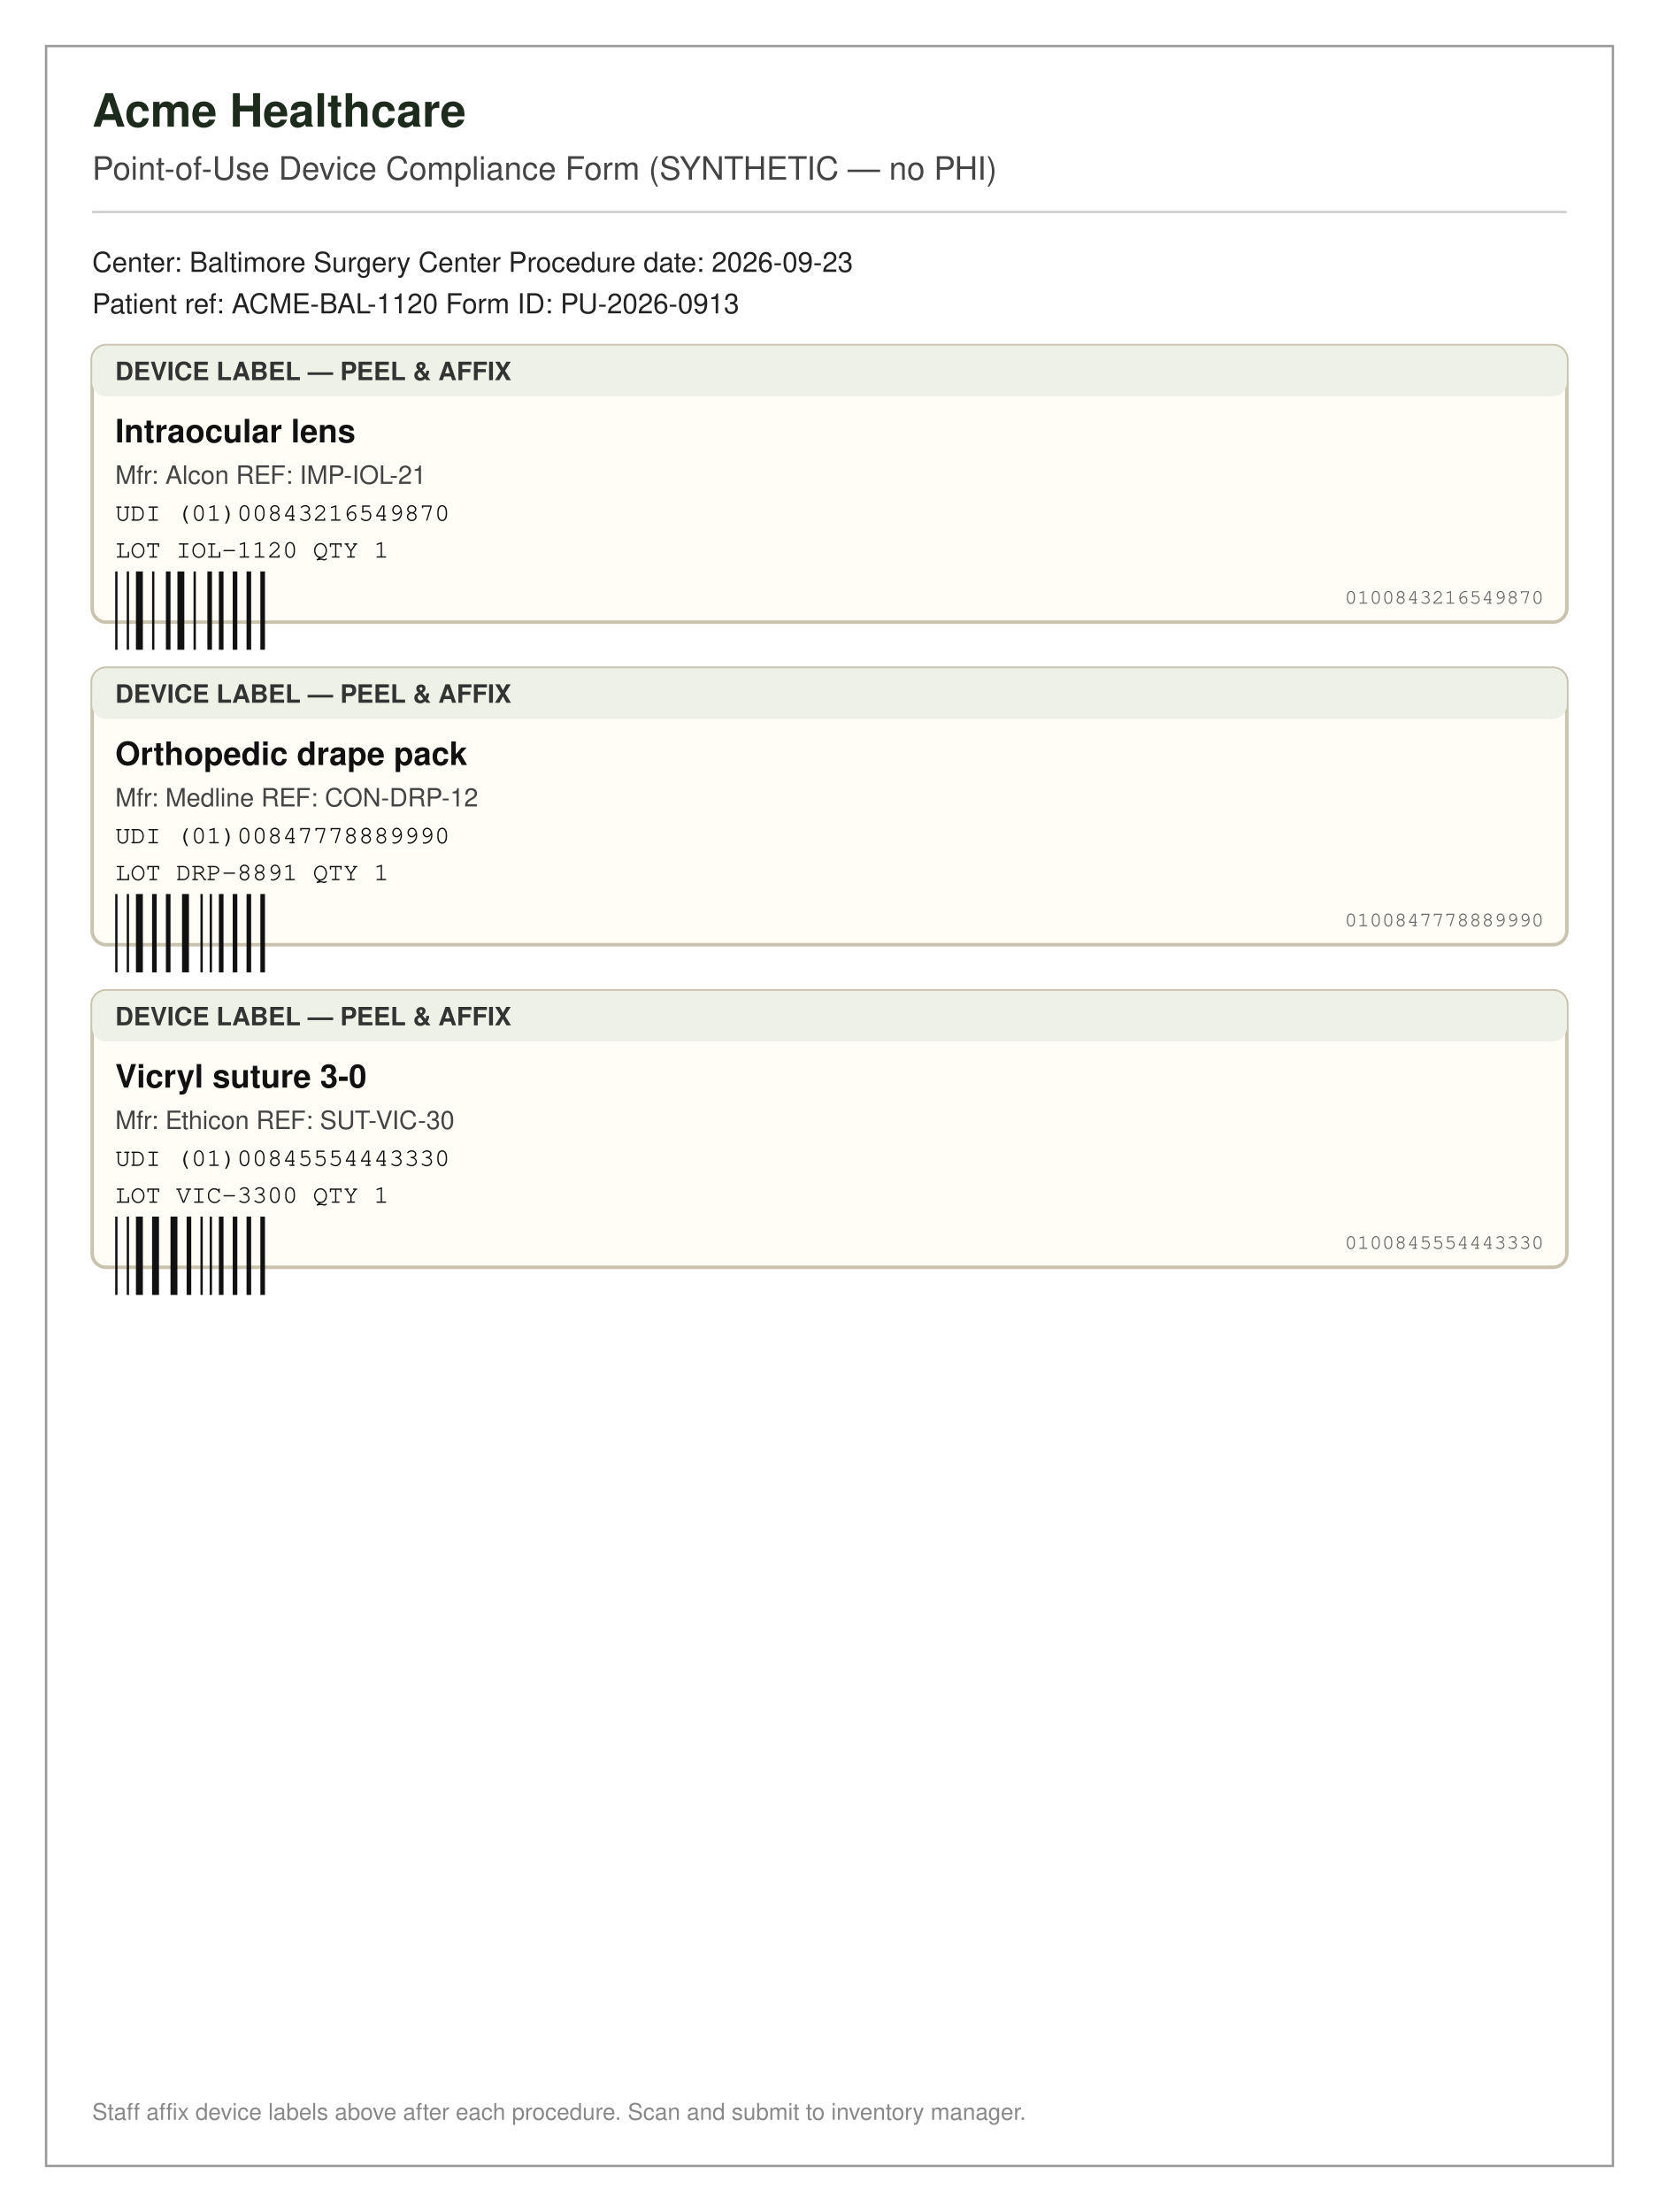
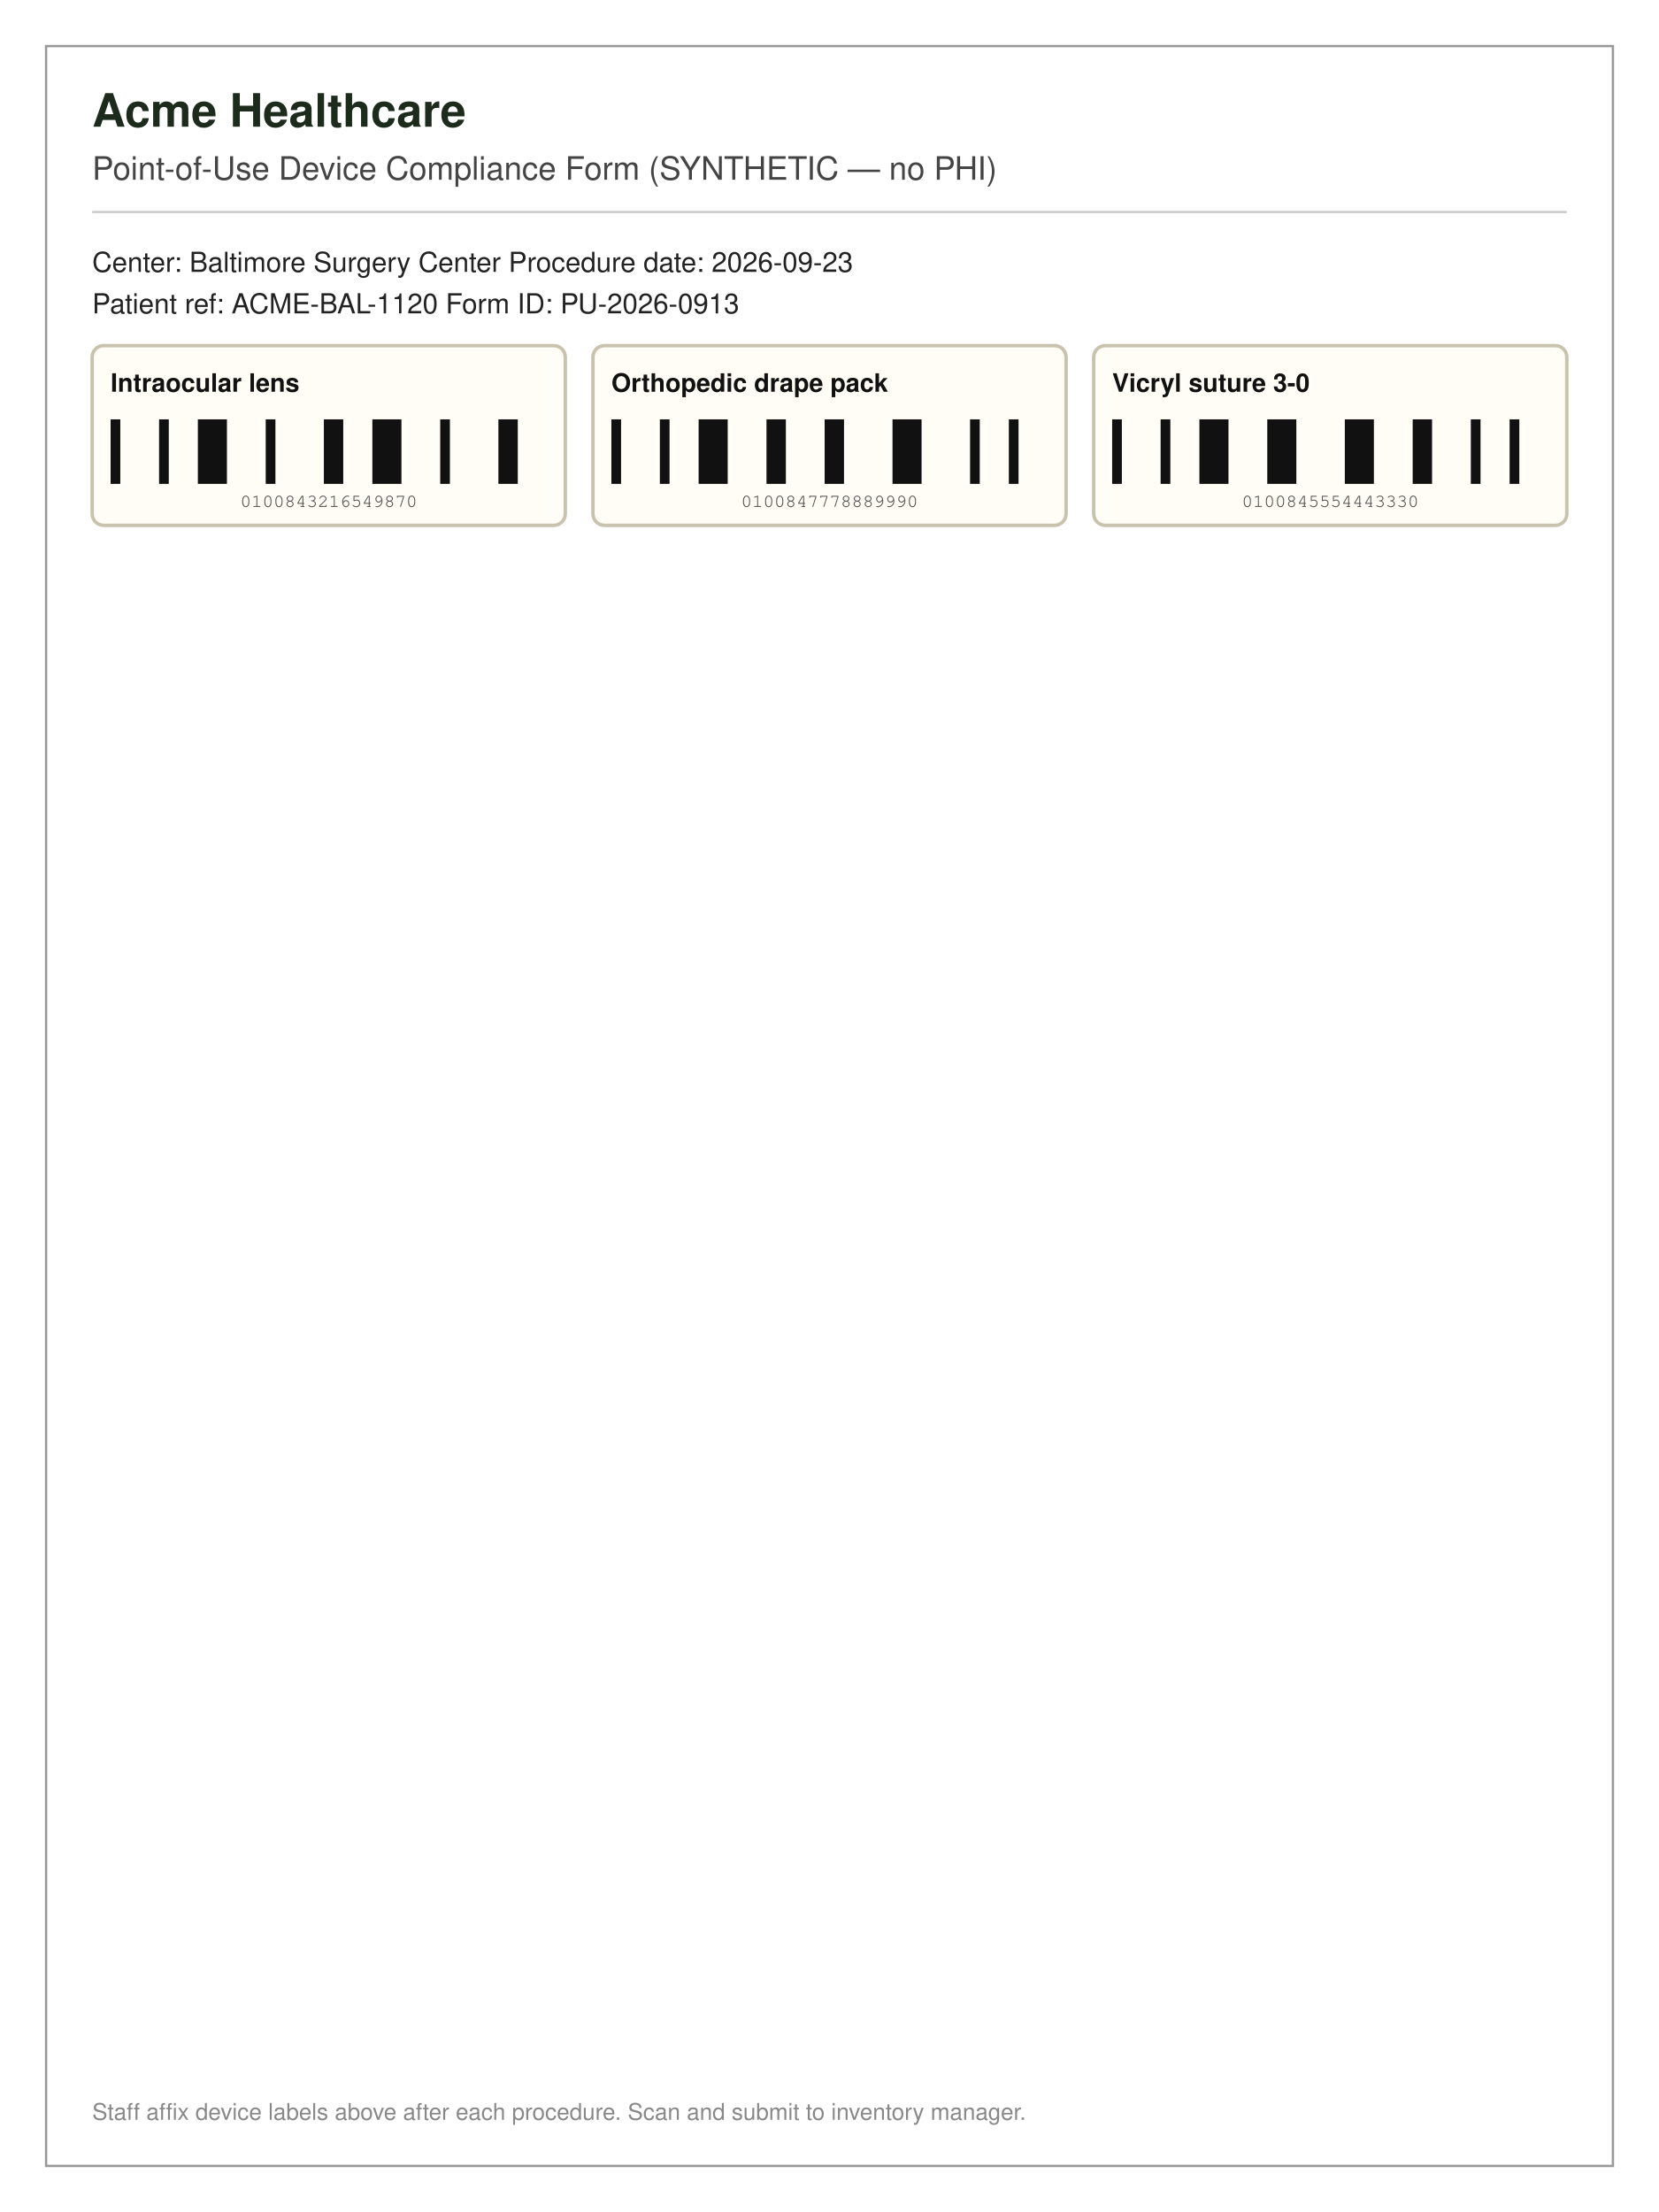
<svg xmlns="http://www.w3.org/2000/svg" width="720" height="960" viewBox="0 0 720 960">
  <rect width="720" height="960" fill="#ffffff" />
  <rect x="20" y="20" width="680" height="920" fill="none" stroke="#999" stroke-width="1" />
  <text x="40" y="55" font-family="Helvetica, Arial" font-size="20" font-weight="bold" fill="#1c2b1c">Acme Healthcare</text>
  <text x="40" y="78" font-family="Helvetica, Arial" font-size="14" fill="#444">Point-of-Use Device Compliance Form (SYNTHETIC — no PHI)</text>
  <line x1="40" y1="92" x2="680" y2="92" stroke="#ccc" stroke-width="1" />
  <text x="40" y="118" font-family="Helvetica, Arial" font-size="12" fill="#222">Center: Baltimore Surgery Center      Procedure date: 2026-09-23</text>
  <text x="40" y="136" font-family="Helvetica, Arial" font-size="12" fill="#222">Patient ref: ACME-BAL-1120      Form ID: PU-2026-0913</text>
  <g transform="translate(40 150)">
-     <rect x="0" y="0" width="640" height="120" rx="6" fill="#fffdf5" stroke="#c9c2ad" stroke-width="1.5" />
-     <rect x="0" y="0" width="640" height="22" rx="6" fill="#eef1e6" />
-     <text x="10" y="15" font-family="Helvetica, Arial" font-size="11" font-weight="bold" fill="#333">DEVICE LABEL — PEEL &amp; AFFIX</text>
-     <text x="10" y="42" font-family="Helvetica, Arial" font-size="14" font-weight="bold" fill="#111">Intraocular lens</text>
-     <text x="10" y="60" font-family="Helvetica, Arial" font-size="11" fill="#444">Mfr: Alcon   REF: IMP-IOL-21</text>
-     <text x="10" y="76" font-family="Courier, monospace" font-size="11" fill="#111">UDI (01)00843216549870</text>
-     <text x="10" y="92" font-family="Courier, monospace" font-size="11" fill="#111">LOT IOL-1120    QTY 1</text>
-     <rect x="10" y="98" width="1" height="34" fill="#111" />
-     <rect x="15" y="98" width="1" height="34" fill="#111" />
-     <rect x="19" y="98" width="3" height="34" fill="#111" />
-     <rect x="26" y="98" width="1" height="34" fill="#111" />
-     <rect x="32" y="98" width="2" height="34" fill="#111" />
-     <rect x="37" y="98" width="3" height="34" fill="#111" />
-     <rect x="44" y="98" width="1" height="34" fill="#111" />
-     <rect x="50" y="98" width="2" height="34" fill="#111" />
-     <rect x="55" y="98" width="2" height="34" fill="#111" />
-     <rect x="61" y="98" width="2" height="34" fill="#111" />
-     <rect x="67" y="98" width="2" height="34" fill="#111" />
-     <rect x="73" y="98" width="2" height="34" fill="#111" />
-     <text x="630" y="112" text-anchor="end" font-family="Courier, monospace" font-size="9" fill="#666">0100843216549870</text>
+     <rect x="0" y="0" width="205.333" height="78" rx="5" fill="#fffdf5" stroke="#c9c2ad" stroke-width="1.5" />
+     <text x="8" y="20" font-family="Helvetica, Arial" font-size="11" font-weight="bold" fill="#111">Intraocular lens</text>
+     <rect x="8.00" y="32" width="4.21" height="28" fill="#111" />
+     <rect x="29.04" y="32" width="4.21" height="28" fill="#111" />
+     <rect x="45.87" y="32" width="12.62" height="28" fill="#111" />
+     <rect x="75.32" y="32" width="4.21" height="28" fill="#111" />
+     <rect x="100.56" y="32" width="8.41" height="28" fill="#111" />
+     <rect x="121.60" y="32" width="12.62" height="28" fill="#111" />
+     <rect x="151.05" y="32" width="4.21" height="28" fill="#111" />
+     <rect x="176.30" y="32" width="8.41" height="28" fill="#111" />
+     <text x="102.667" y="70" text-anchor="middle" font-family="Courier, monospace" font-size="8" fill="#555">0100843216549870</text>
  </g>
-   <g transform="translate(40 290)">
-     <rect x="0" y="0" width="640" height="120" rx="6" fill="#fffdf5" stroke="#c9c2ad" stroke-width="1.5" />
-     <rect x="0" y="0" width="640" height="22" rx="6" fill="#eef1e6" />
-     <text x="10" y="15" font-family="Helvetica, Arial" font-size="11" font-weight="bold" fill="#333">DEVICE LABEL — PEEL &amp; AFFIX</text>
-     <text x="10" y="42" font-family="Helvetica, Arial" font-size="14" font-weight="bold" fill="#111">Orthopedic drape pack</text>
-     <text x="10" y="60" font-family="Helvetica, Arial" font-size="11" fill="#444">Mfr: Medline   REF: CON-DRP-12</text>
-     <text x="10" y="76" font-family="Courier, monospace" font-size="11" fill="#111">UDI (01)00847778889990</text>
-     <text x="10" y="92" font-family="Courier, monospace" font-size="11" fill="#111">LOT DRP-8891    QTY 1</text>
-     <rect x="10" y="98" width="1" height="34" fill="#111" />
-     <rect x="15" y="98" width="1" height="34" fill="#111" />
-     <rect x="19" y="98" width="3" height="34" fill="#111" />
-     <rect x="26" y="98" width="2" height="34" fill="#111" />
-     <rect x="32" y="98" width="2" height="34" fill="#111" />
-     <rect x="39" y="98" width="3" height="34" fill="#111" />
-     <rect x="47" y="98" width="1" height="34" fill="#111" />
-     <rect x="51" y="98" width="1" height="34" fill="#111" />
-     <rect x="55" y="98" width="2" height="34" fill="#111" />
-     <rect x="61" y="98" width="2" height="34" fill="#111" />
-     <rect x="67" y="98" width="2" height="34" fill="#111" />
-     <rect x="73" y="98" width="2" height="34" fill="#111" />
-     <text x="630" y="112" text-anchor="end" font-family="Courier, monospace" font-size="9" fill="#666">0100847778889990</text>
+   <g transform="translate(257.3333 150)">
+     <rect x="0" y="0" width="205.333" height="78" rx="5" fill="#fffdf5" stroke="#c9c2ad" stroke-width="1.5" />
+     <text x="8" y="20" font-family="Helvetica, Arial" font-size="11" font-weight="bold" fill="#111">Orthopedic drape pack</text>
+     <rect x="8.00" y="32" width="4.21" height="28" fill="#111" />
+     <rect x="29.04" y="32" width="4.21" height="28" fill="#111" />
+     <rect x="45.87" y="32" width="12.62" height="28" fill="#111" />
+     <rect x="75.32" y="32" width="8.41" height="28" fill="#111" />
+     <rect x="100.56" y="32" width="8.41" height="28" fill="#111" />
+     <rect x="130.01" y="32" width="12.62" height="28" fill="#111" />
+     <rect x="163.67" y="32" width="4.21" height="28" fill="#111" />
+     <rect x="180.50" y="32" width="4.21" height="28" fill="#111" />
+     <text x="102.667" y="70" text-anchor="middle" font-family="Courier, monospace" font-size="8" fill="#555">0100847778889990</text>
  </g>
-   <g transform="translate(40 430)">
-     <rect x="0" y="0" width="640" height="120" rx="6" fill="#fffdf5" stroke="#c9c2ad" stroke-width="1.5" />
-     <rect x="0" y="0" width="640" height="22" rx="6" fill="#eef1e6" />
-     <text x="10" y="15" font-family="Helvetica, Arial" font-size="11" font-weight="bold" fill="#333">DEVICE LABEL — PEEL &amp; AFFIX</text>
-     <text x="10" y="42" font-family="Helvetica, Arial" font-size="14" font-weight="bold" fill="#111">Vicryl suture 3-0</text>
-     <text x="10" y="60" font-family="Helvetica, Arial" font-size="11" fill="#444">Mfr: Ethicon   REF: SUT-VIC-30</text>
-     <text x="10" y="76" font-family="Courier, monospace" font-size="11" fill="#111">UDI (01)00845554443330</text>
-     <text x="10" y="92" font-family="Courier, monospace" font-size="11" fill="#111">LOT VIC-3300    QTY 1</text>
-     <rect x="10" y="98" width="1" height="34" fill="#111" />
-     <rect x="15" y="98" width="1" height="34" fill="#111" />
-     <rect x="19" y="98" width="3" height="34" fill="#111" />
-     <rect x="26" y="98" width="3" height="34" fill="#111" />
-     <rect x="34" y="98" width="3" height="34" fill="#111" />
-     <rect x="41" y="98" width="2" height="34" fill="#111" />
-     <rect x="47" y="98" width="1" height="34" fill="#111" />
-     <rect x="51" y="98" width="1" height="34" fill="#111" />
-     <rect x="55" y="98" width="2" height="34" fill="#111" />
-     <rect x="61" y="98" width="2" height="34" fill="#111" />
-     <rect x="67" y="98" width="2" height="34" fill="#111" />
-     <rect x="73" y="98" width="2" height="34" fill="#111" />
-     <text x="630" y="112" text-anchor="end" font-family="Courier, monospace" font-size="9" fill="#666">0100845554443330</text>
+   <g transform="translate(474.6667 150)">
+     <rect x="0" y="0" width="205.333" height="78" rx="5" fill="#fffdf5" stroke="#c9c2ad" stroke-width="1.5" />
+     <text x="8" y="20" font-family="Helvetica, Arial" font-size="11" font-weight="bold" fill="#111">Vicryl suture 3-0</text>
+     <rect x="8.00" y="32" width="4.21" height="28" fill="#111" />
+     <rect x="29.04" y="32" width="4.21" height="28" fill="#111" />
+     <rect x="45.87" y="32" width="12.62" height="28" fill="#111" />
+     <rect x="75.32" y="32" width="12.62" height="28" fill="#111" />
+     <rect x="108.98" y="32" width="12.62" height="28" fill="#111" />
+     <rect x="138.43" y="32" width="8.41" height="28" fill="#111" />
+     <rect x="163.67" y="32" width="4.21" height="28" fill="#111" />
+     <rect x="180.50" y="32" width="4.21" height="28" fill="#111" />
+     <text x="102.667" y="70" text-anchor="middle" font-family="Courier, monospace" font-size="8" fill="#555">0100845554443330</text>
  </g>
  <text x="40" y="920" font-family="Helvetica, Arial" font-size="10" fill="#888">Staff affix device labels above after each procedure. Scan and submit to inventory manager.</text>
</svg>
